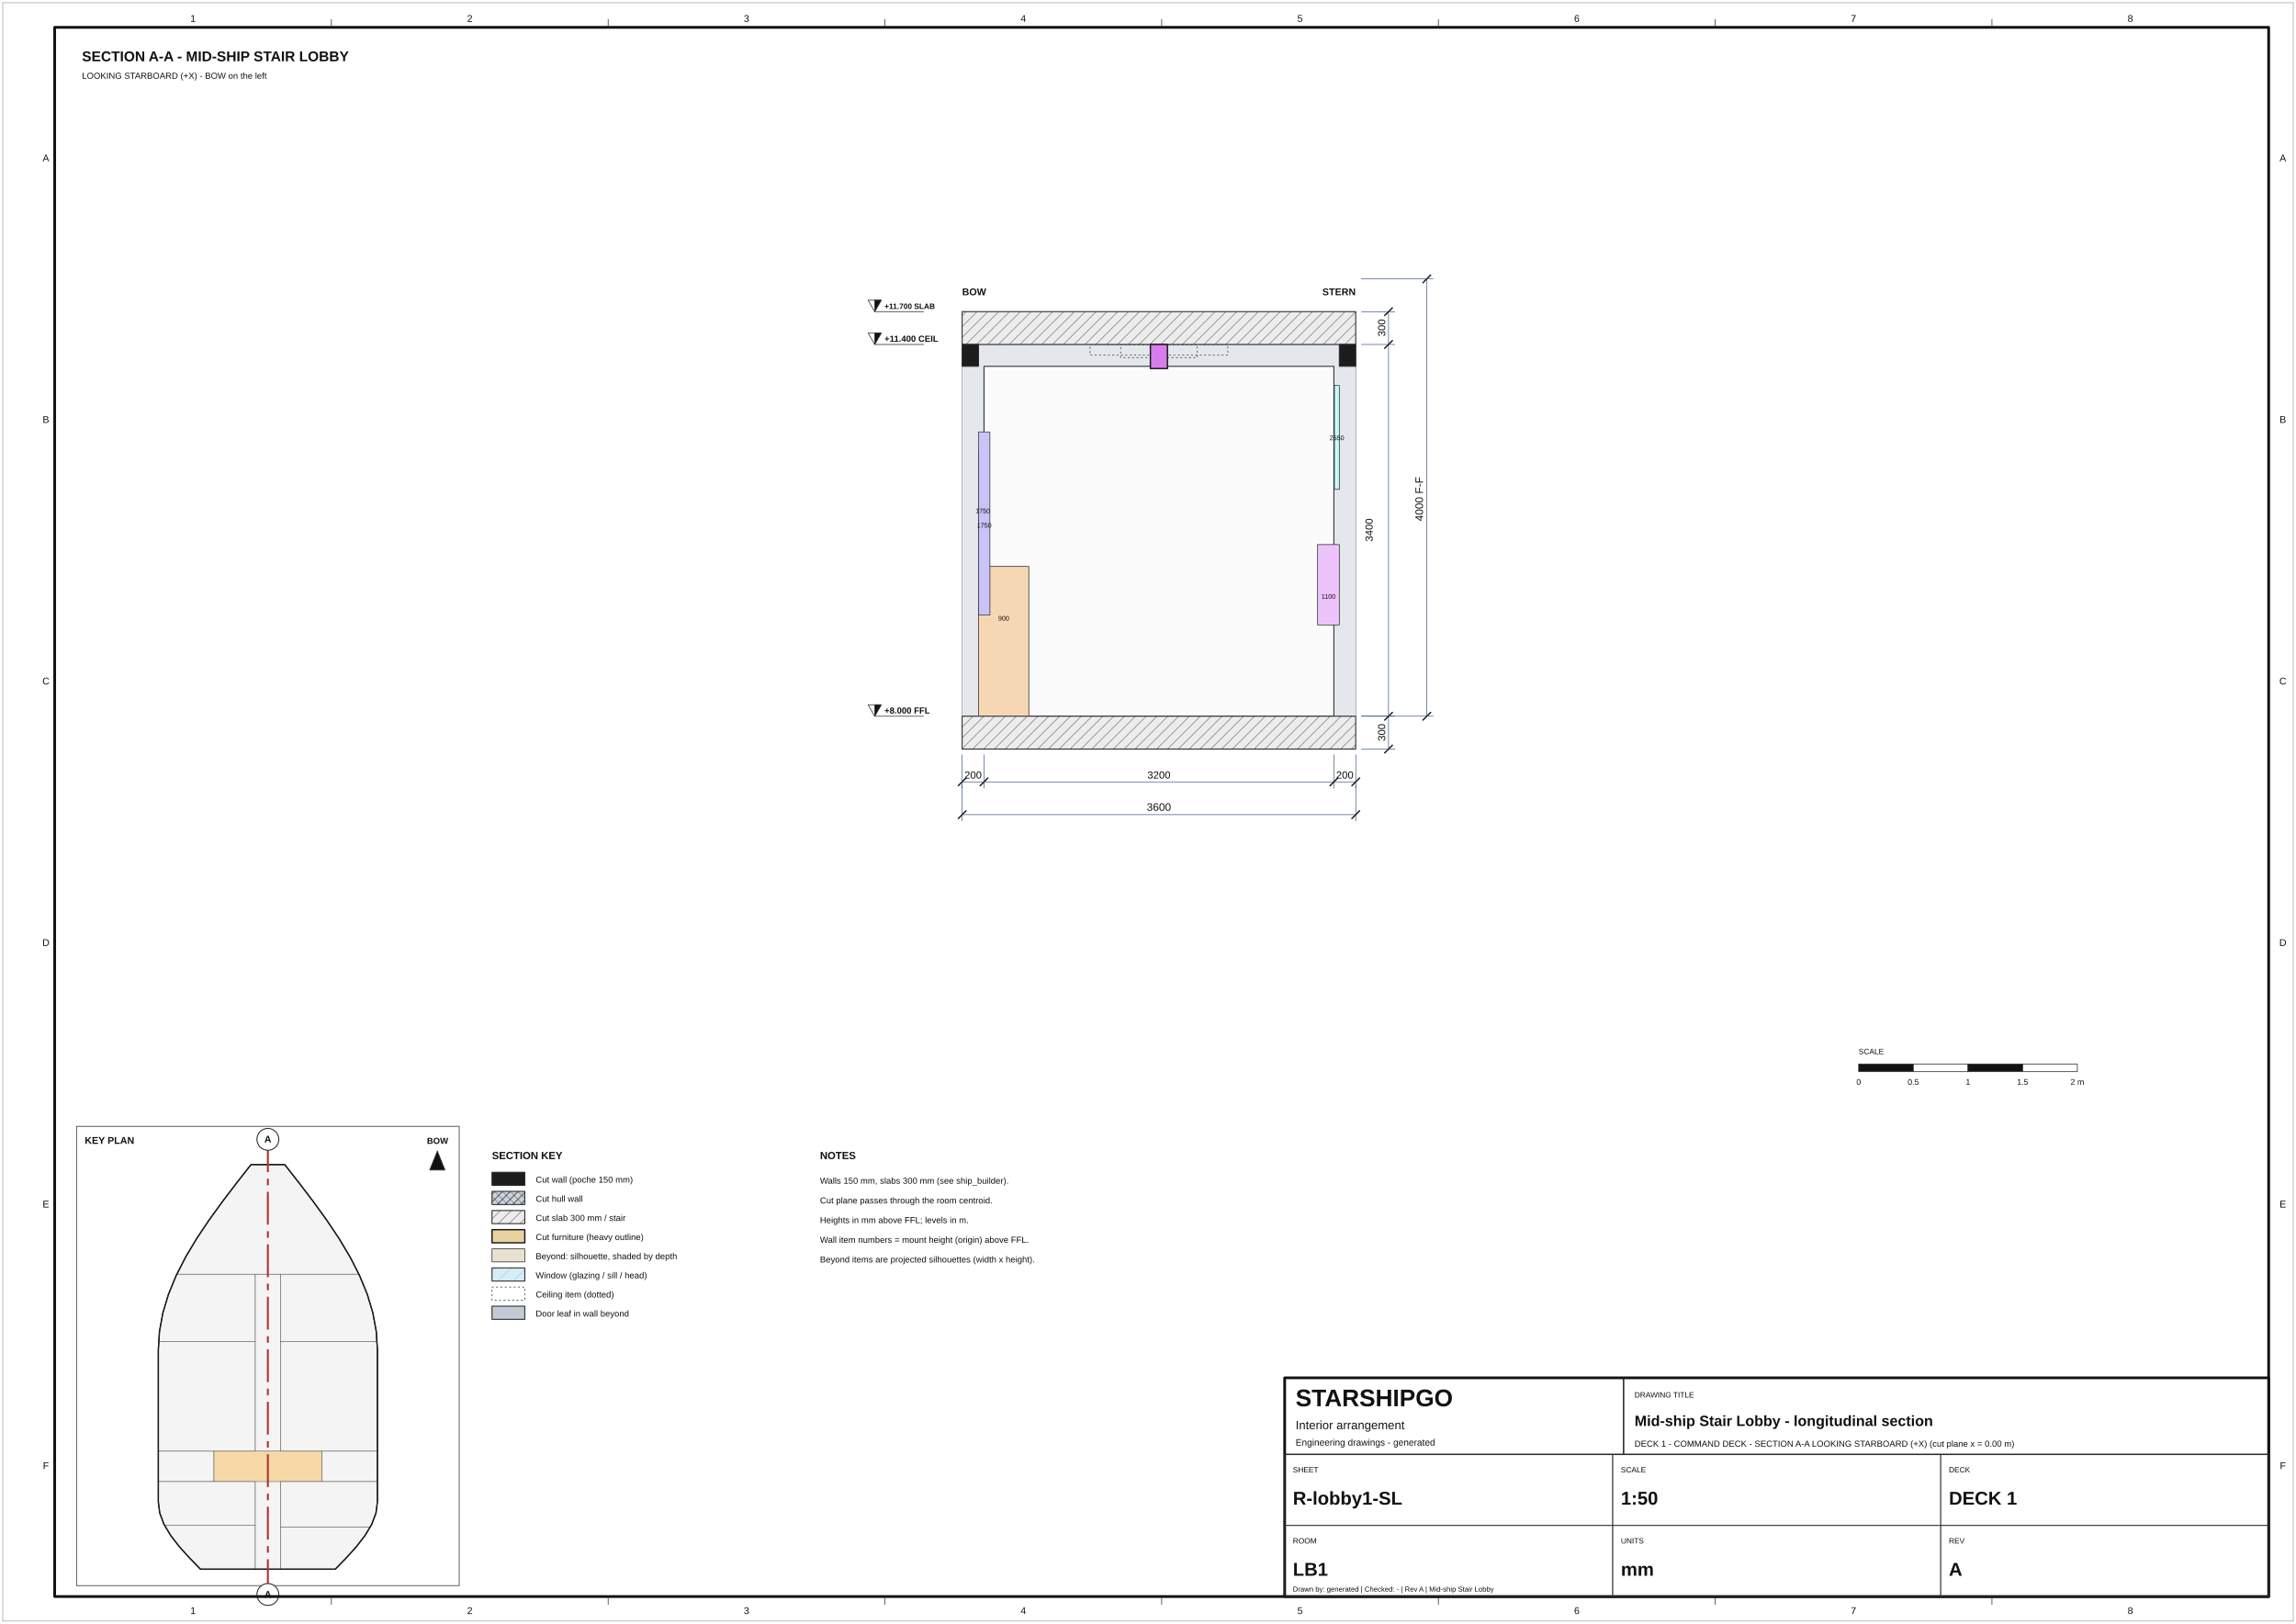
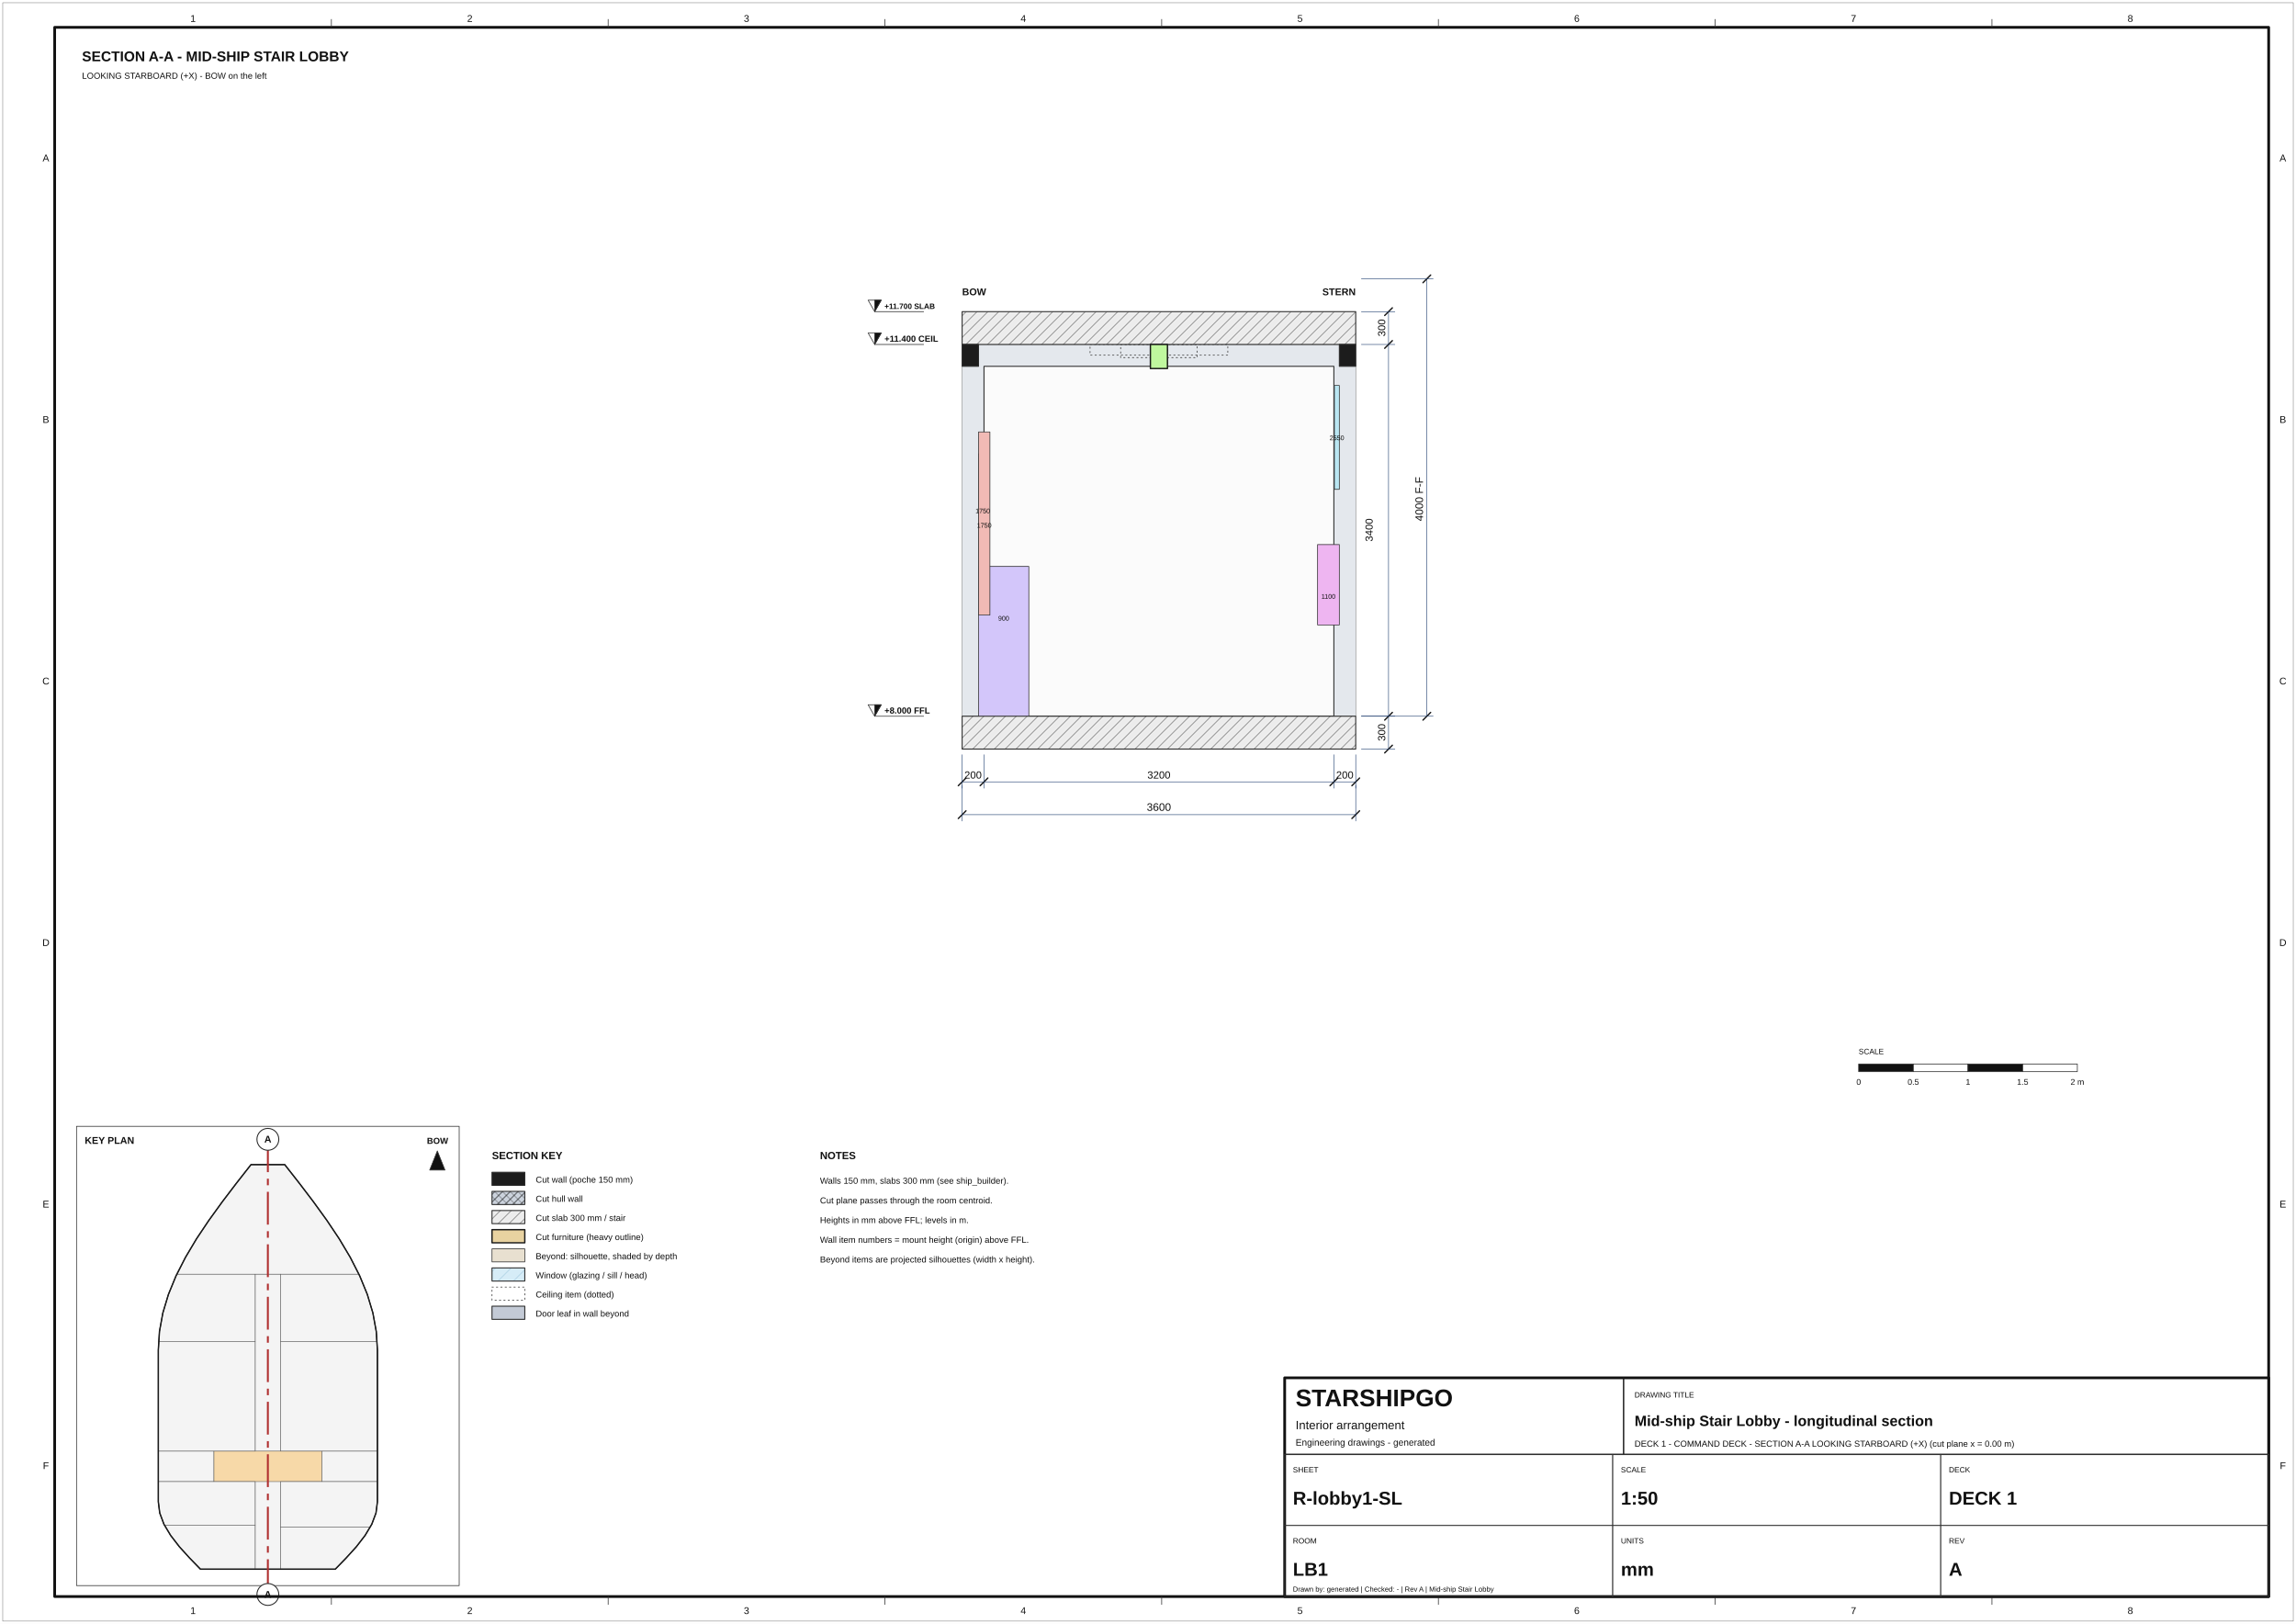
<svg xmlns="http://www.w3.org/2000/svg" width="420mm" height="297mm" viewBox="0 0 420 297">
  <style>
.t{font-family:Arial, Helvetica, 'DejaVu Sans', sans-serif;fill:#111}
.b{font-weight:bold}.i{font-style:italic}
.h{stroke:#111;stroke-width:.5;stroke-linejoin:round;stroke-linecap:round}
.m{stroke:#1a1a1a;stroke-width:.25;stroke-linejoin:round;stroke-linecap:round}
.n{stroke:#2a2a2a;stroke-width:.18;stroke-linejoin:round}
.f{stroke:#333;stroke-width:.13;stroke-linejoin:round}
.x{stroke:#555;stroke-width:.07}
.g{stroke:#9a9a9a;stroke-width:.1}
.gg{stroke:#c4c4c4;stroke-width:.08}
.d{stroke:#1d3c6e;stroke-width:.1}
.dsh{stroke:#222;stroke-width:.18;stroke-dasharray:1.6 .8}
.dot{stroke:#444;stroke-width:.14;stroke-dasharray:.25 .55;stroke-linecap:round}
.hid{stroke:#777;stroke-width:.12;stroke-dasharray:1 .7}
.cl{stroke:#b03030;stroke-width:.12;stroke-dasharray:5 1 1 1}
.cut{stroke:#b03030;stroke-width:.35;stroke-dasharray:6 1.2 1.2 1.2}
.red{stroke:#b03030;stroke-width:.13;stroke-dasharray:1.2 .7}
.none{stroke:none}
.halo{paint-order:stroke;stroke:#fff;stroke-width:.8;stroke-linejoin:round}
</style>
  <defs>
    <pattern id="hSlab" width="1.4" height="1.4" patternUnits="userSpaceOnUse" patternTransform="rotate(45)">
      <rect width="1.4" height="1.4" fill="#ececec" />
      <line x1="0" y1="0" x2="0" y2="1.4" stroke="#222" stroke-width=".13" />
    </pattern>
    <pattern id="hHull" width="1" height="1" patternUnits="userSpaceOnUse" patternTransform="rotate(45)">
      <rect width="1" height="1" fill="#c9d0da" />
      <line x1="0" y1="0" x2="0" y2="1" stroke="#111" stroke-width=".2" />
      <line x1="0" y1="0" x2="1" y2="0" stroke="#111" stroke-width=".1" />
    </pattern>
    <pattern id="hHole" width="1.6" height="1.6" patternUnits="userSpaceOnUse" patternTransform="rotate(-45)">
      <line x1="0" y1="0" x2="0" y2="1.6" stroke="#444" stroke-width=".12" />
    </pattern>
    <pattern id="hZone" width="1.8" height="1.8" patternUnits="userSpaceOnUse" patternTransform="rotate(45)">
      <line x1="0" y1="0" x2="0" y2="1.8" stroke="#d08080" stroke-width=".1" />
    </pattern>
    <pattern id="hPlen" width="1.6" height="1.6" patternUnits="userSpaceOnUse">
      <circle cx=".4" cy=".4" r=".12" fill="#888" />
      <circle cx="1.2" cy="1.2" r=".12" fill="#888" />
    </pattern>
    <pattern id="hGlass" width="2" height="2" patternUnits="userSpaceOnUse" patternTransform="rotate(45)">
      <rect width="2" height="2" fill="#d6ecf7" />
      <line x1="0" y1="0" x2="0" y2="2" stroke="#5a9abb" stroke-width=".08" />
    </pattern>
    <pattern id="hFloor" width="1.2" height="1.2" patternUnits="userSpaceOnUse" patternTransform="rotate(-45)">
      <rect width="1.2" height="1.2" fill="#f2f2f2" />
      <line x1="0" y1="0" x2="0" y2="1.2" stroke="#555" stroke-width=".1" />
    </pattern>
  </defs>
  <rect x="0" y="0" width="420" height="297" fill="#ffffff" />
  <text x="15" y="11.2" font-size="2.6" class="t b">SECTION A-A - MID-SHIP STAIR LOBBY</text>
  <text x="15" y="14.4" font-size="1.6" class="t" fill="#555">LOOKING STARBOARD (+X)  -  BOW on the left</text>
  <clipPath id="clipA">
    <rect x="175.7" y="56.7" width="72.6" height="80.6" />
  </clipPath>
  <g clip-path="url(#clipA)">
    <polygon points="176,63 248,63 248,131 176,131" class="x" fill="#e4e8ed" />
    <polygon points="180,67 244,67 244,131 180,131" class="n" fill="#fbfbfb" />
-     <polygon points="179,83 180.56,83 180.56,109 179,109" class="f" fill="#dbbbf7" />
+     <polygon points="179,83 180.56,83 180.56,109 179,109" class="f" fill="#f5f7bb" />
    <polygon points="205,63 219,63 219,65.4 205,65.4" class="dot" fill="none" />
-     <polygon points="244.1,70.5 245,70.5 245,89.5 244.1,89.5" class="f" fill="#c6fafa" />
+     <polygon points="244.1,70.5 245,70.5 245,89.5 244.1,89.5" class="f" fill="#b9e6f2" />
    <polygon points="199.4,63 224.6,63 224.6,64.96 199.4,64.96" class="dot" fill="none" />
-     <polygon points="179,103.6 188.2,103.6 188.2,131.2 179,131.2" class="f" fill="#f6d7b3" />
-     <polygon points="179,79 181.08,79 181.08,112.5 179,112.5" class="f" fill="#c9c3fa" />
-     <polygon points="241.02,99.6 245,99.6 245,114.3 241.02,114.3" class="f" fill="#ecc3fa" />
+     <polygon points="179,103.6 188.2,103.6 188.2,131.2 179,131.2" class="f" fill="#d3c6fa" />
+     <polygon points="179,79 181.08,79 181.08,112.5 179,112.5" class="f" fill="#f1bab5" />
+     <polygon points="241.02,99.6 245,99.6 245,114.3 241.02,114.3" class="f" fill="#eeb5f1" />
    <polygon points="210.44,63 213.56,63 213.56,67.4 210.44,67.4" class="dot" fill="none" />
    <polygon points="176,131 248,131 248,137 176,137" class="n" fill="url(#hSlab)" />
    <polygon points="176,57 248,57 248,63 176,63" class="n" fill="url(#hSlab)" />
    <polygon points="176,63 179,63 179,67 176,67" class="n" fill="#1c1c1c" />
    <polygon points="245,63 248,63 248,67 245,67" class="n" fill="#1c1c1c" />
-     <polygon points="210.44,63 213.56,63 213.56,67.4 210.44,67.4" class="m" fill="#d87def" />
+     <polygon points="210.44,63 213.56,63 213.56,67.4 210.44,67.4" class="m" fill="#bff79e" />
  </g>
  <text x="183.6" y="113.5" font-size="1.2" class="t" text-anchor="middle" fill="#444">900</text>
  <text x="180.04" y="96.5" font-size="1.2" class="t" text-anchor="middle" fill="#444">1750</text>
  <text x="243.01" y="109.5" font-size="1.2" class="t" text-anchor="middle" fill="#444">1100</text>
  <text x="179.78" y="93.86" font-size="1.2" class="t" text-anchor="middle" fill="#444">1750</text>
  <text x="244.55" y="80.5" font-size="1.2" class="t" text-anchor="middle" fill="#444">2550</text>
  <text x="176" y="54" font-size="1.8" class="t b">BOW</text>
  <text x="248" y="54" font-size="1.8" class="t b" text-anchor="end">STERN</text>
  <line x1="254" y1="137" x2="254" y2="57" class="d" />
  <line x1="253.3" y1="137.7" x2="254.7" y2="136.3" class="m" />
  <line x1="249" y1="137" x2="255.2" y2="137" class="d" />
  <line x1="253.3" y1="131.7" x2="254.7" y2="130.3" class="m" />
  <line x1="249" y1="131" x2="255.2" y2="131" class="d" />
  <line x1="253.3" y1="63.7" x2="254.7" y2="62.3" class="m" />
  <line x1="249" y1="63" x2="255.2" y2="63" class="d" />
  <line x1="253.3" y1="57.7" x2="254.7" y2="56.3" class="m" />
  <line x1="249" y1="57" x2="255.2" y2="57" class="d" />
  <text x="253.4" y="135.54" font-size="1.9" class="t" transform="rotate(-90 253.4 135.54)">300</text>
  <text x="251.1" y="99.05" font-size="1.9" class="t" transform="rotate(-90 251.1 99.05)">3400</text>
  <text x="253.4" y="61.54" font-size="1.9" class="t" transform="rotate(-90 253.4 61.54)">300</text>
  <line x1="261" y1="51" x2="261" y2="131" class="d" />
  <line x1="260.3" y1="51.7" x2="261.7" y2="50.3" class="m" />
  <line x1="260.3" y1="131.7" x2="261.7" y2="130.3" class="m" />
  <line x1="249" y1="51" x2="262.2" y2="51" class="d" />
  <line x1="249" y1="131" x2="262.2" y2="131" class="d" />
  <text x="260.3" y="95.32" font-size="2" class="t" transform="rotate(-90 260.3 95.32)">4000 F-F</text>
  <line x1="160" y1="131" x2="169" y2="131" class="f" />
  <polygon points="160,131 158.8,128.9 161.2,128.9" class="f" fill="#fff" />
  <polygon points="160,131 161.2,128.9 160,128.9" class="f" fill="#111" />
  <text x="161.8" y="130.5" font-size="1.6" class="t b">+8.000 FFL</text>
  <line x1="160" y1="63" x2="169" y2="63" class="f" />
  <polygon points="160,63 158.8,60.9 161.2,60.9" class="f" fill="#fff" />
  <polygon points="160,63 161.2,60.9 160,60.9" class="f" fill="#111" />
  <text x="161.8" y="62.5" font-size="1.6" class="t b">+11.400 CEIL</text>
  <line x1="160" y1="57" x2="169" y2="57" class="f" />
  <polygon points="160,57 158.8,54.9 161.2,54.9" class="f" fill="#fff" />
  <polygon points="160,57 161.2,54.9 160,54.9" class="f" fill="#111" />
  <text x="161.8" y="56.5" font-size="1.4" class="t b">+11.700 SLAB</text>
  <line x1="176" y1="143" x2="248" y2="143" class="d" />
  <line x1="175.3" y1="143.7" x2="176.7" y2="142.3" class="m" />
  <line x1="176" y1="138" x2="176" y2="144.2" class="d" />
  <line x1="179.3" y1="143.7" x2="180.7" y2="142.3" class="m" />
  <line x1="180" y1="138" x2="180" y2="144.2" class="d" />
  <line x1="243.3" y1="143.7" x2="244.7" y2="142.3" class="m" />
  <line x1="244" y1="138" x2="244" y2="144.2" class="d" />
  <line x1="247.3" y1="143.7" x2="248.7" y2="142.3" class="m" />
  <line x1="248" y1="138" x2="248" y2="144.2" class="d" />
  <text x="178" y="142.4" font-size="1.9" class="t" text-anchor="middle">200</text>
  <text x="212" y="142.4" font-size="1.9" class="t" text-anchor="middle">3200</text>
  <text x="246" y="142.4" font-size="1.9" class="t" text-anchor="middle">200</text>
  <line x1="176" y1="149" x2="248" y2="149" class="d" />
  <line x1="175.3" y1="149.7" x2="176.7" y2="148.3" class="m" />
  <line x1="247.3" y1="149.7" x2="248.7" y2="148.3" class="m" />
  <line x1="176" y1="143.6" x2="176" y2="150.2" class="d" />
  <line x1="248" y1="143.6" x2="248" y2="150.2" class="d" />
  <text x="212" y="148.3" font-size="2" class="t" text-anchor="middle">3600</text>
  <text x="340" y="192.8" font-size="1.4" class="t" fill="#666">SCALE</text>
  <rect x="340" y="194.6" width="10" height="1.4" class="f" fill="#111" />
  <rect x="350" y="194.6" width="10" height="1.4" class="f" fill="#fff" />
  <rect x="360" y="194.6" width="10" height="1.4" class="f" fill="#111" />
  <rect x="370" y="194.6" width="10" height="1.4" class="f" fill="#fff" />
  <text x="340" y="198.4" font-size="1.5" class="t" text-anchor="middle">0</text>
  <text x="350" y="198.4" font-size="1.5" class="t" text-anchor="middle">0.5</text>
  <text x="360" y="198.4" font-size="1.5" class="t" text-anchor="middle">1</text>
  <text x="370" y="198.4" font-size="1.5" class="t" text-anchor="middle">1.5</text>
  <text x="380" y="198.4" font-size="1.5" class="t" text-anchor="middle">2 m</text>
  <rect x="14" y="206" width="70" height="84" class="f" fill="none" />
  <text x="15.5" y="209.2" font-size="1.8" class="t b">KEY PLAN</text>
  <polygon points="52.08,213 54.74,216.39 57.32,219.78 59.78,223.18 62.05,226.57 64.07,229.96 65.8,233.35 67.19,236.74 68.21,240.13 68.83,243.53 69.04,246.92 69.04,274.67 68.78,276.72 68.01,278.78 66.78,280.83 65.19,282.89 63.33,284.94 61.33,287 36.67,287 34.67,284.94 32.81,282.89 31.22,280.83 29.99,278.78 29.22,276.72 28.96,274.67 28.96,246.92 29.17,243.53 29.79,240.13 30.81,236.74 32.2,233.35 33.93,229.96 35.95,226.57 38.22,223.18 40.68,219.78 43.26,216.39 45.92,213" class="n" fill="#f4f4f4" />
  <polygon points="46.69,233.04 51.31,233.04 51.31,265.42 46.69,265.42" class="x" fill="none" />
  <polygon points="46.69,270.97 51.31,270.97 51.31,287 46.69,287" class="x" fill="none" />
  <polygon points="39.13,265.42 58.87,265.42 58.87,270.97 39.13,270.97" class="x" fill="#f7d9a8" />
  <polygon points="28.96,265.42 39.13,265.42 39.13,270.97 28.96,270.97" class="x" fill="none" />
  <polygon points="58.87,265.42 69.04,265.42 69.04,270.97 58.87,270.97" class="x" fill="none" />
  <polygon points="33.93,229.96 35.95,226.57 38.22,223.18 40.68,219.78 43.26,216.39 45.92,213 52.08,213 54.74,216.39 57.32,219.78 59.78,223.18 62.05,226.57 64.07,229.96 65.65,233.04 32.35,233.04" class="x" fill="none" />
  <polygon points="29.17,243.53 29.79,240.13 30.81,236.74 32.2,233.35 32.35,233.04 46.69,233.04 46.69,245.38 29.05,245.38" class="x" fill="none" />
  <polygon points="28.96,246.92 29.05,245.38 46.69,245.38 46.69,265.42 28.96,265.42" class="x" fill="none" />
  <polygon points="51.31,233.04 65.65,233.04 65.8,233.35 67.19,236.74 68.21,240.13 68.83,243.53 68.95,245.38 51.31,245.38" class="x" fill="none" />
  <polygon points="51.31,245.38 68.95,245.38 69.04,246.92 69.04,265.42 51.31,265.42" class="x" fill="none" />
  <polygon points="29.99,278.78 29.22,276.72 28.96,274.67 28.96,270.97 46.69,270.97 46.69,278.98 30.11,278.98" class="x" fill="none" />
  <polygon points="34.67,284.94 32.81,282.89 31.22,280.83 30.11,278.98 46.69,278.98 46.69,287 36.67,287" class="x" fill="none" />
  <polygon points="51.31,270.97 69.04,270.97 69.04,274.67 68.78,276.72 68.01,278.78 67.7,279.29 51.31,279.29" class="x" fill="none" />
  <polygon points="51.31,279.29 67.7,279.29 66.78,280.83 65.19,282.89 63.33,284.94 61.33,287 51.31,287" class="x" fill="none" />
  <polygon points="52.08,213 54.74,216.39 57.32,219.78 59.78,223.18 62.05,226.57 64.07,229.96 65.8,233.35 67.19,236.74 68.21,240.13 68.83,243.53 69.04,246.92 69.04,274.67 68.78,276.72 68.01,278.78 66.78,280.83 65.19,282.89 63.33,284.94 61.33,287 36.67,287 34.67,284.94 32.81,282.89 31.22,280.83 29.99,278.78 29.22,276.72 28.96,274.67 28.96,246.92 29.17,243.53 29.79,240.13 30.81,236.74 32.2,233.35 33.93,229.96 35.95,226.57 38.22,223.18 40.68,219.78 43.26,216.39 45.92,213" class="m" fill="none" />
  <line x1="49" y1="208.38" x2="49" y2="291.62" class="cut" />
  <circle cx="49" cy="208.38" r="2" class="n" fill="#fff" />
  <text x="49" y="208.97" font-size="1.8" class="t b" text-anchor="middle">A</text>
  <circle cx="49" cy="291.62" r="2" class="n" fill="#fff" />
  <text x="49" y="292.23" font-size="1.8" class="t b" text-anchor="middle">A</text>
  <text x="82" y="209.2" font-size="1.6" class="t b" text-anchor="end">BOW</text>
  <polygon points="80,210.5 81.4,214 78.6,214" class="f" fill="#111" />
  <text x="90" y="212" font-size="1.9" class="t b">SECTION KEY</text>
  <rect x="90" y="214.4" width="6" height="2.4" class="n" fill="#1c1c1c" />
  <text x="98" y="216.3" font-size="1.6" class="t">Cut wall (poche 150 mm)</text>
  <rect x="90" y="217.9" width="6" height="2.4" class="n" fill="url(#hHull)" />
  <text x="98" y="219.8" font-size="1.6" class="t">Cut hull wall</text>
  <rect x="90" y="221.4" width="6" height="2.4" class="n" fill="url(#hSlab)" />
  <text x="98" y="223.3" font-size="1.6" class="t">Cut slab 300 mm / stair</text>
  <rect x="90" y="224.9" width="6" height="2.4" class="m" fill="#e8d2a0" />
  <text x="98" y="226.8" font-size="1.6" class="t">Cut furniture (heavy outline)</text>
  <rect x="90" y="228.4" width="6" height="2.4" class="f" fill="#e8e0d0" />
  <text x="98" y="230.3" font-size="1.6" class="t">Beyond: silhouette, shaded by depth</text>
  <rect x="90" y="231.9" width="6" height="2.4" class="n" fill="url(#hGlass)" />
  <text x="98" y="233.8" font-size="1.6" class="t">Window (glazing / sill / head)</text>
  <rect x="90" y="235.4" width="6" height="2.4" class="dot" fill="none" />
  <text x="98" y="237.3" font-size="1.6" class="t">Ceiling item (dotted)</text>
  <rect x="90" y="238.9" width="6" height="2.4" class="n" fill="#c3cad6" />
  <text x="98" y="240.8" font-size="1.6" class="t">Door leaf in wall beyond</text>
  <text x="150" y="212" font-size="1.9" class="t b">NOTES</text>
  <text x="150" y="216.5" font-size="1.6" class="t">Walls 150 mm, slabs 300 mm (see ship_builder).</text>
  <text x="150" y="220.1" font-size="1.6" class="t">Cut plane passes through the room centroid.</text>
  <text x="150" y="223.7" font-size="1.6" class="t">Heights in mm above FFL; levels in m.</text>
  <text x="150" y="227.3" font-size="1.6" class="t">Wall item numbers = mount height (origin) above FFL.</text>
  <text x="150" y="230.9" font-size="1.6" class="t">Beyond items are projected silhouettes (width x height).</text>
  <rect x="0.5" y="0.5" width="419" height="296" class="x" fill="none" />
  <rect x="10" y="5" width="405" height="287" class="h" fill="none" />
  <text x="35.31" y="4" font-size="1.8" class="t" text-anchor="middle">1</text>
  <text x="35.31" y="295.2" font-size="1.8" class="t" text-anchor="middle">1</text>
  <text x="85.94" y="4" font-size="1.8" class="t" text-anchor="middle">2</text>
  <text x="85.94" y="295.2" font-size="1.8" class="t" text-anchor="middle">2</text>
  <line x1="60.62" y1="3.5" x2="60.62" y2="5" class="f" />
  <line x1="60.62" y1="292" x2="60.62" y2="293.5" class="f" />
  <text x="136.56" y="4" font-size="1.8" class="t" text-anchor="middle">3</text>
  <text x="136.56" y="295.2" font-size="1.8" class="t" text-anchor="middle">3</text>
  <line x1="111.25" y1="3.5" x2="111.25" y2="5" class="f" />
  <line x1="111.25" y1="292" x2="111.25" y2="293.5" class="f" />
  <text x="187.19" y="4" font-size="1.8" class="t" text-anchor="middle">4</text>
  <text x="187.19" y="295.2" font-size="1.8" class="t" text-anchor="middle">4</text>
  <line x1="161.88" y1="3.5" x2="161.88" y2="5" class="f" />
  <line x1="161.88" y1="292" x2="161.88" y2="293.5" class="f" />
  <text x="237.81" y="4" font-size="1.8" class="t" text-anchor="middle">5</text>
  <text x="237.81" y="295.2" font-size="1.8" class="t" text-anchor="middle">5</text>
  <line x1="212.5" y1="3.5" x2="212.5" y2="5" class="f" />
  <line x1="212.5" y1="292" x2="212.5" y2="293.5" class="f" />
  <text x="288.44" y="4" font-size="1.8" class="t" text-anchor="middle">6</text>
  <text x="288.44" y="295.2" font-size="1.8" class="t" text-anchor="middle">6</text>
  <line x1="263.12" y1="3.5" x2="263.12" y2="5" class="f" />
  <line x1="263.12" y1="292" x2="263.12" y2="293.5" class="f" />
  <text x="339.06" y="4" font-size="1.8" class="t" text-anchor="middle">7</text>
  <text x="339.06" y="295.2" font-size="1.8" class="t" text-anchor="middle">7</text>
  <line x1="313.75" y1="3.5" x2="313.75" y2="5" class="f" />
  <line x1="313.75" y1="292" x2="313.75" y2="293.5" class="f" />
  <text x="389.69" y="4" font-size="1.8" class="t" text-anchor="middle">8</text>
  <text x="389.69" y="295.2" font-size="1.8" class="t" text-anchor="middle">8</text>
  <line x1="364.38" y1="3.5" x2="364.38" y2="5" class="f" />
  <line x1="364.38" y1="292" x2="364.38" y2="293.5" class="f" />
  <text x="8.4" y="29.52" font-size="1.8" class="t" text-anchor="middle">A</text>
  <text x="417.6" y="29.52" font-size="1.8" class="t" text-anchor="middle">A</text>
  <text x="8.4" y="77.35" font-size="1.8" class="t" text-anchor="middle">B</text>
  <text x="417.6" y="77.35" font-size="1.8" class="t" text-anchor="middle">B</text>
  <text x="8.4" y="125.18" font-size="1.8" class="t" text-anchor="middle">C</text>
  <text x="417.6" y="125.18" font-size="1.8" class="t" text-anchor="middle">C</text>
  <text x="8.4" y="173.02" font-size="1.8" class="t" text-anchor="middle">D</text>
  <text x="417.6" y="173.02" font-size="1.8" class="t" text-anchor="middle">D</text>
  <text x="8.4" y="220.85" font-size="1.8" class="t" text-anchor="middle">E</text>
  <text x="417.6" y="220.85" font-size="1.8" class="t" text-anchor="middle">E</text>
  <text x="8.4" y="268.68" font-size="1.8" class="t" text-anchor="middle">F</text>
  <text x="417.6" y="268.68" font-size="1.8" class="t" text-anchor="middle">F</text>
  <rect x="235" y="252" width="180" height="40" class="h" fill="#ffffff" />
  <line x1="235" y1="266" x2="415" y2="266" class="m" />
  <line x1="297" y1="252" x2="297" y2="266" class="m" />
  <text x="237" y="257.2" font-size="4.4" class="t b">STARSHIPGO</text>
  <text x="237" y="261.4" font-size="2.2" class="t">Interior arrangement</text>
  <text x="237" y="264.4" font-size="1.7" class="t" fill="#444">Engineering drawings - generated</text>
  <text x="299" y="255.6" font-size="1.4" class="t" fill="#666">DRAWING TITLE</text>
  <text x="299" y="260.8" font-size="2.7" class="t b">Mid-ship Stair Lobby - longitudinal section</text>
  <text x="299" y="264.6" font-size="1.6" class="t">DECK 1 - COMMAND DECK  -  SECTION A-A LOOKING STARBOARD (+X)  (cut plane x = 0.00 m)</text>
  <rect x="235" y="266" width="60" height="13" class="f" fill="none" />
  <text x="236.5" y="269.3" font-size="1.4" class="t" fill="#666">SHEET</text>
  <text x="236.5" y="275.2" font-size="3.4" class="t b">R-lobby1-SL</text>
  <rect x="295" y="266" width="60" height="13" class="f" fill="none" />
  <text x="296.5" y="269.3" font-size="1.4" class="t" fill="#666">SCALE</text>
  <text x="296.5" y="275.2" font-size="3.4" class="t b">1:50</text>
  <rect x="355" y="266" width="60" height="13" class="f" fill="none" />
  <text x="356.5" y="269.3" font-size="1.4" class="t" fill="#666">DECK</text>
  <text x="356.5" y="275.2" font-size="3.4" class="t b">DECK 1</text>
  <rect x="235" y="279" width="60" height="13" class="f" fill="none" />
  <text x="236.5" y="282.3" font-size="1.4" class="t" fill="#666">ROOM</text>
  <text x="236.5" y="288.2" font-size="3.4" class="t b">LB1</text>
  <rect x="295" y="279" width="60" height="13" class="f" fill="none" />
  <text x="296.5" y="282.3" font-size="1.4" class="t" fill="#666">UNITS</text>
  <text x="296.5" y="288.2" font-size="3.4" class="t b">mm</text>
  <rect x="355" y="279" width="60" height="13" class="f" fill="none" />
  <text x="356.5" y="282.3" font-size="1.4" class="t" fill="#666">REV</text>
  <text x="356.5" y="288.2" font-size="3.4" class="t b">A</text>
  <text x="236.5" y="291.1" font-size="1.3" class="t" fill="#555">Drawn by: generated   |   Checked: -   |   Rev A   |   Mid-ship Stair Lobby</text>
</svg>
